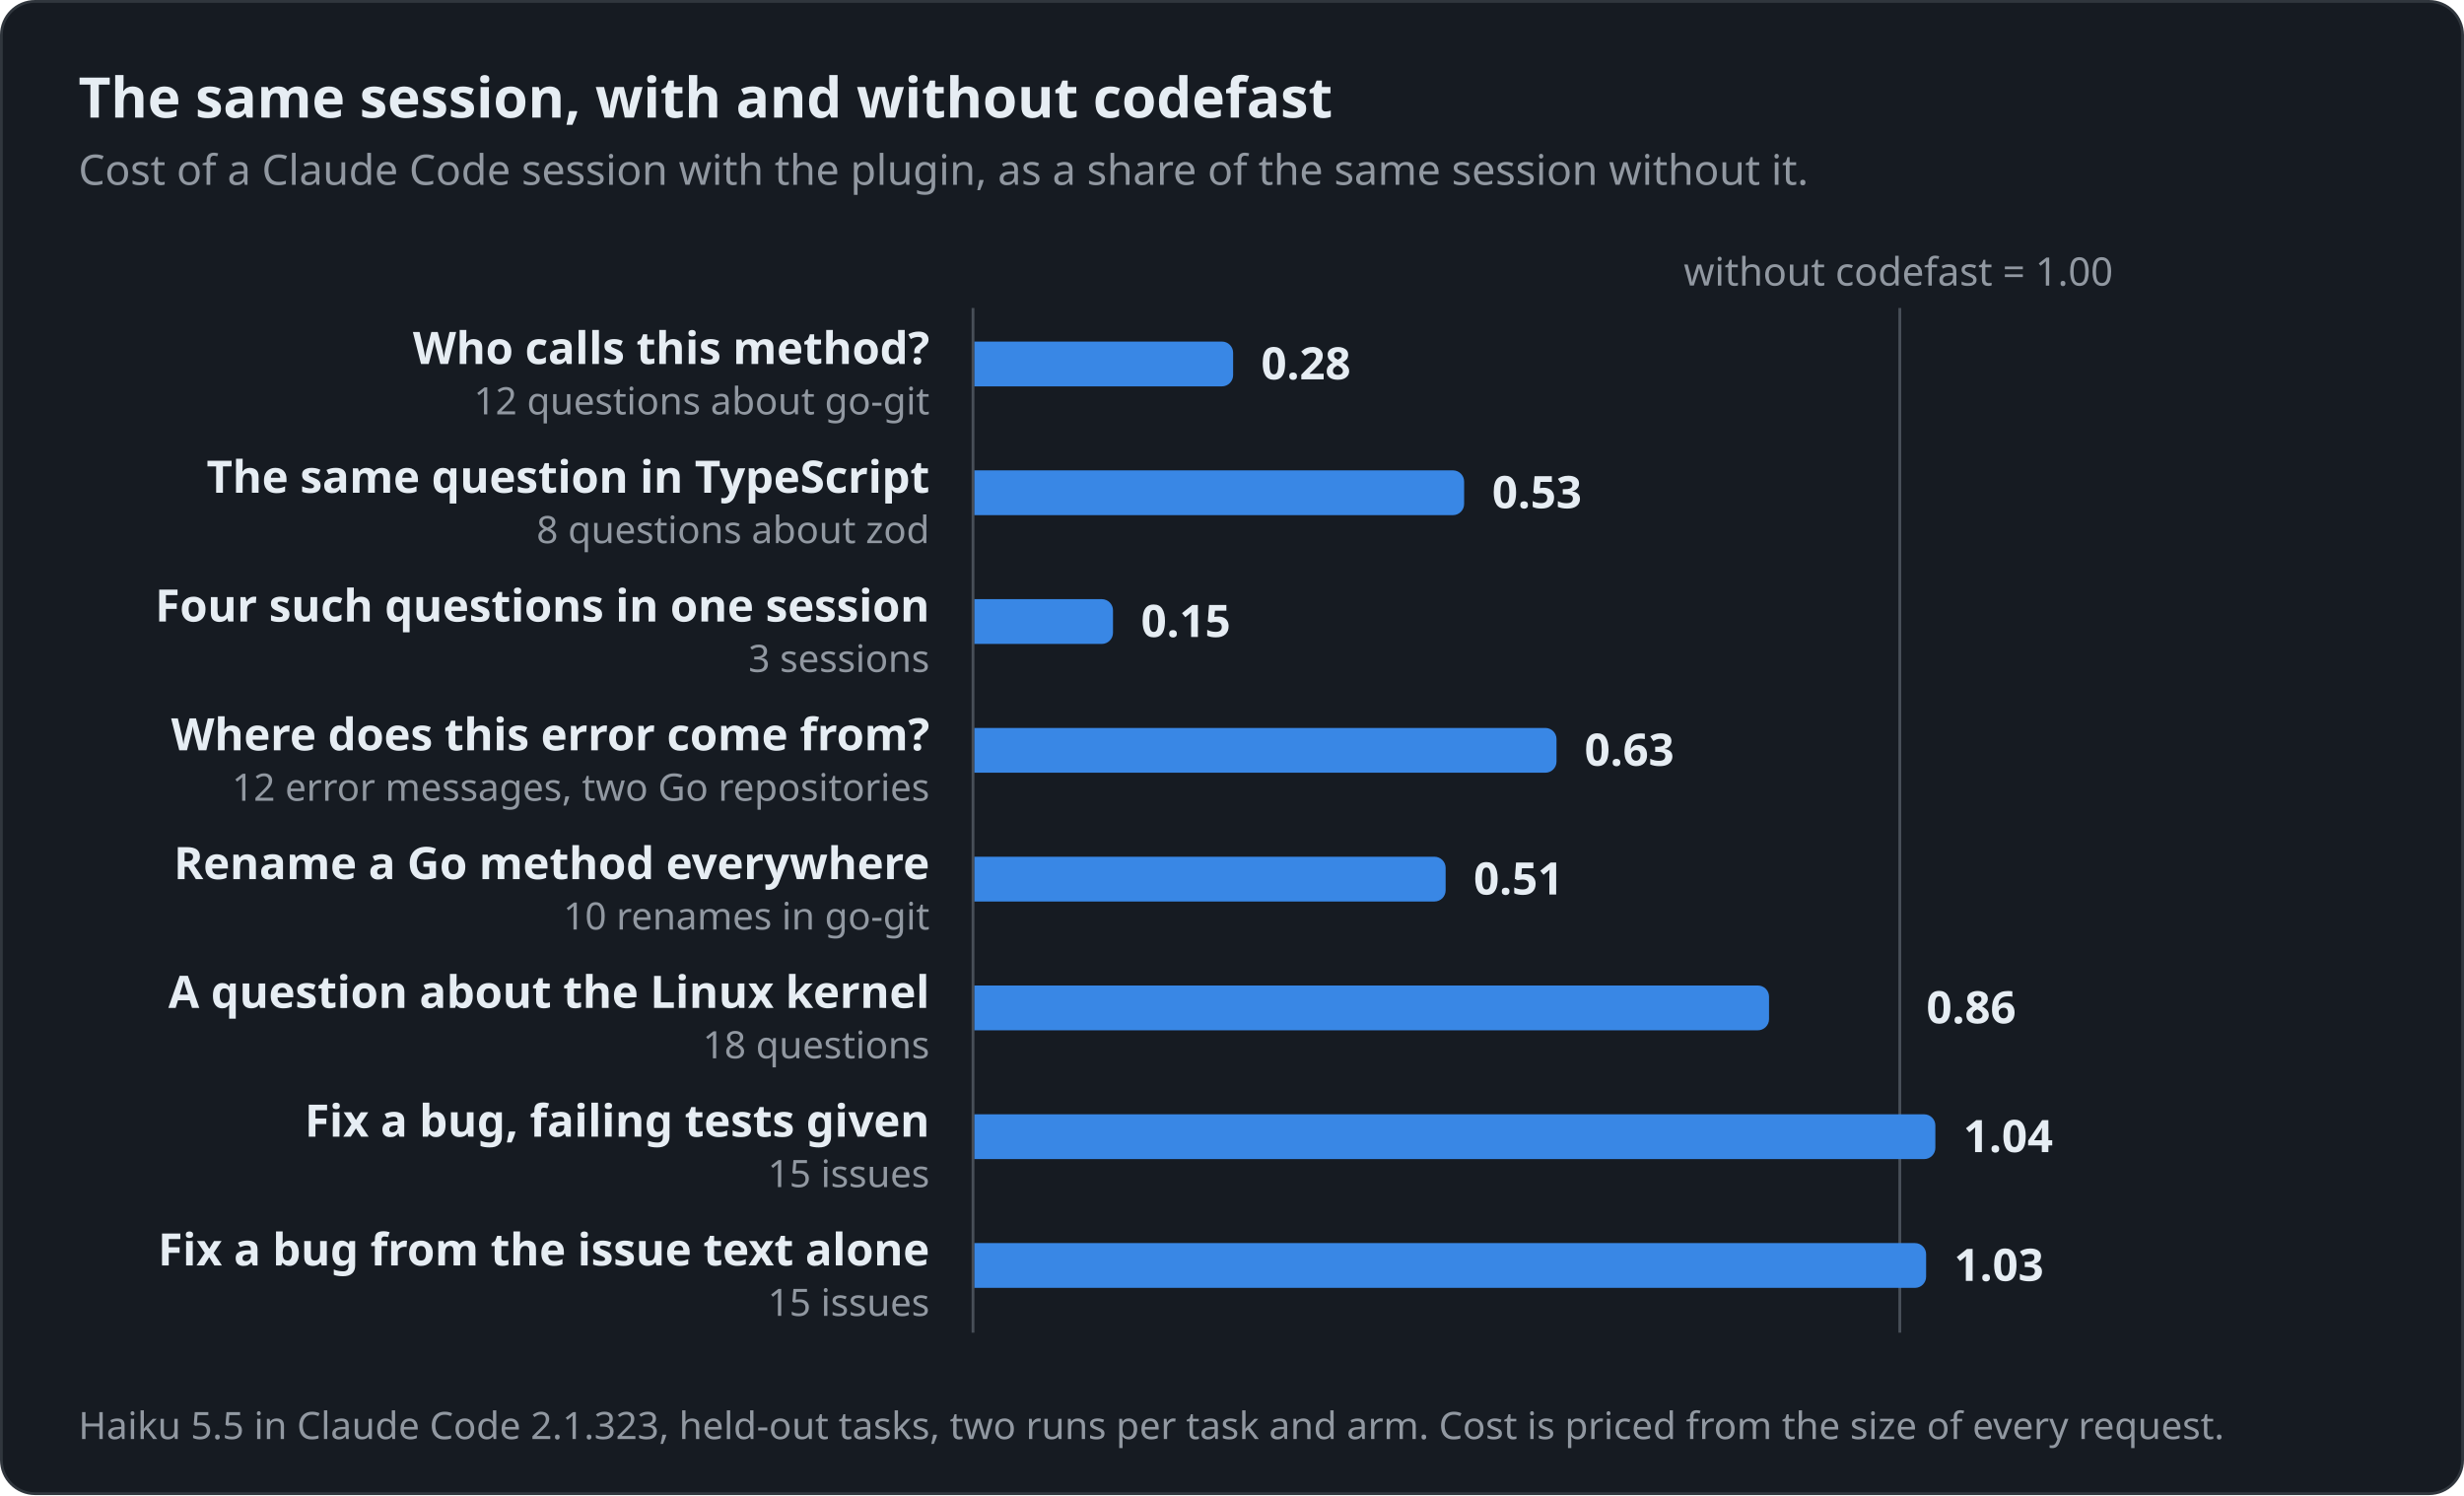
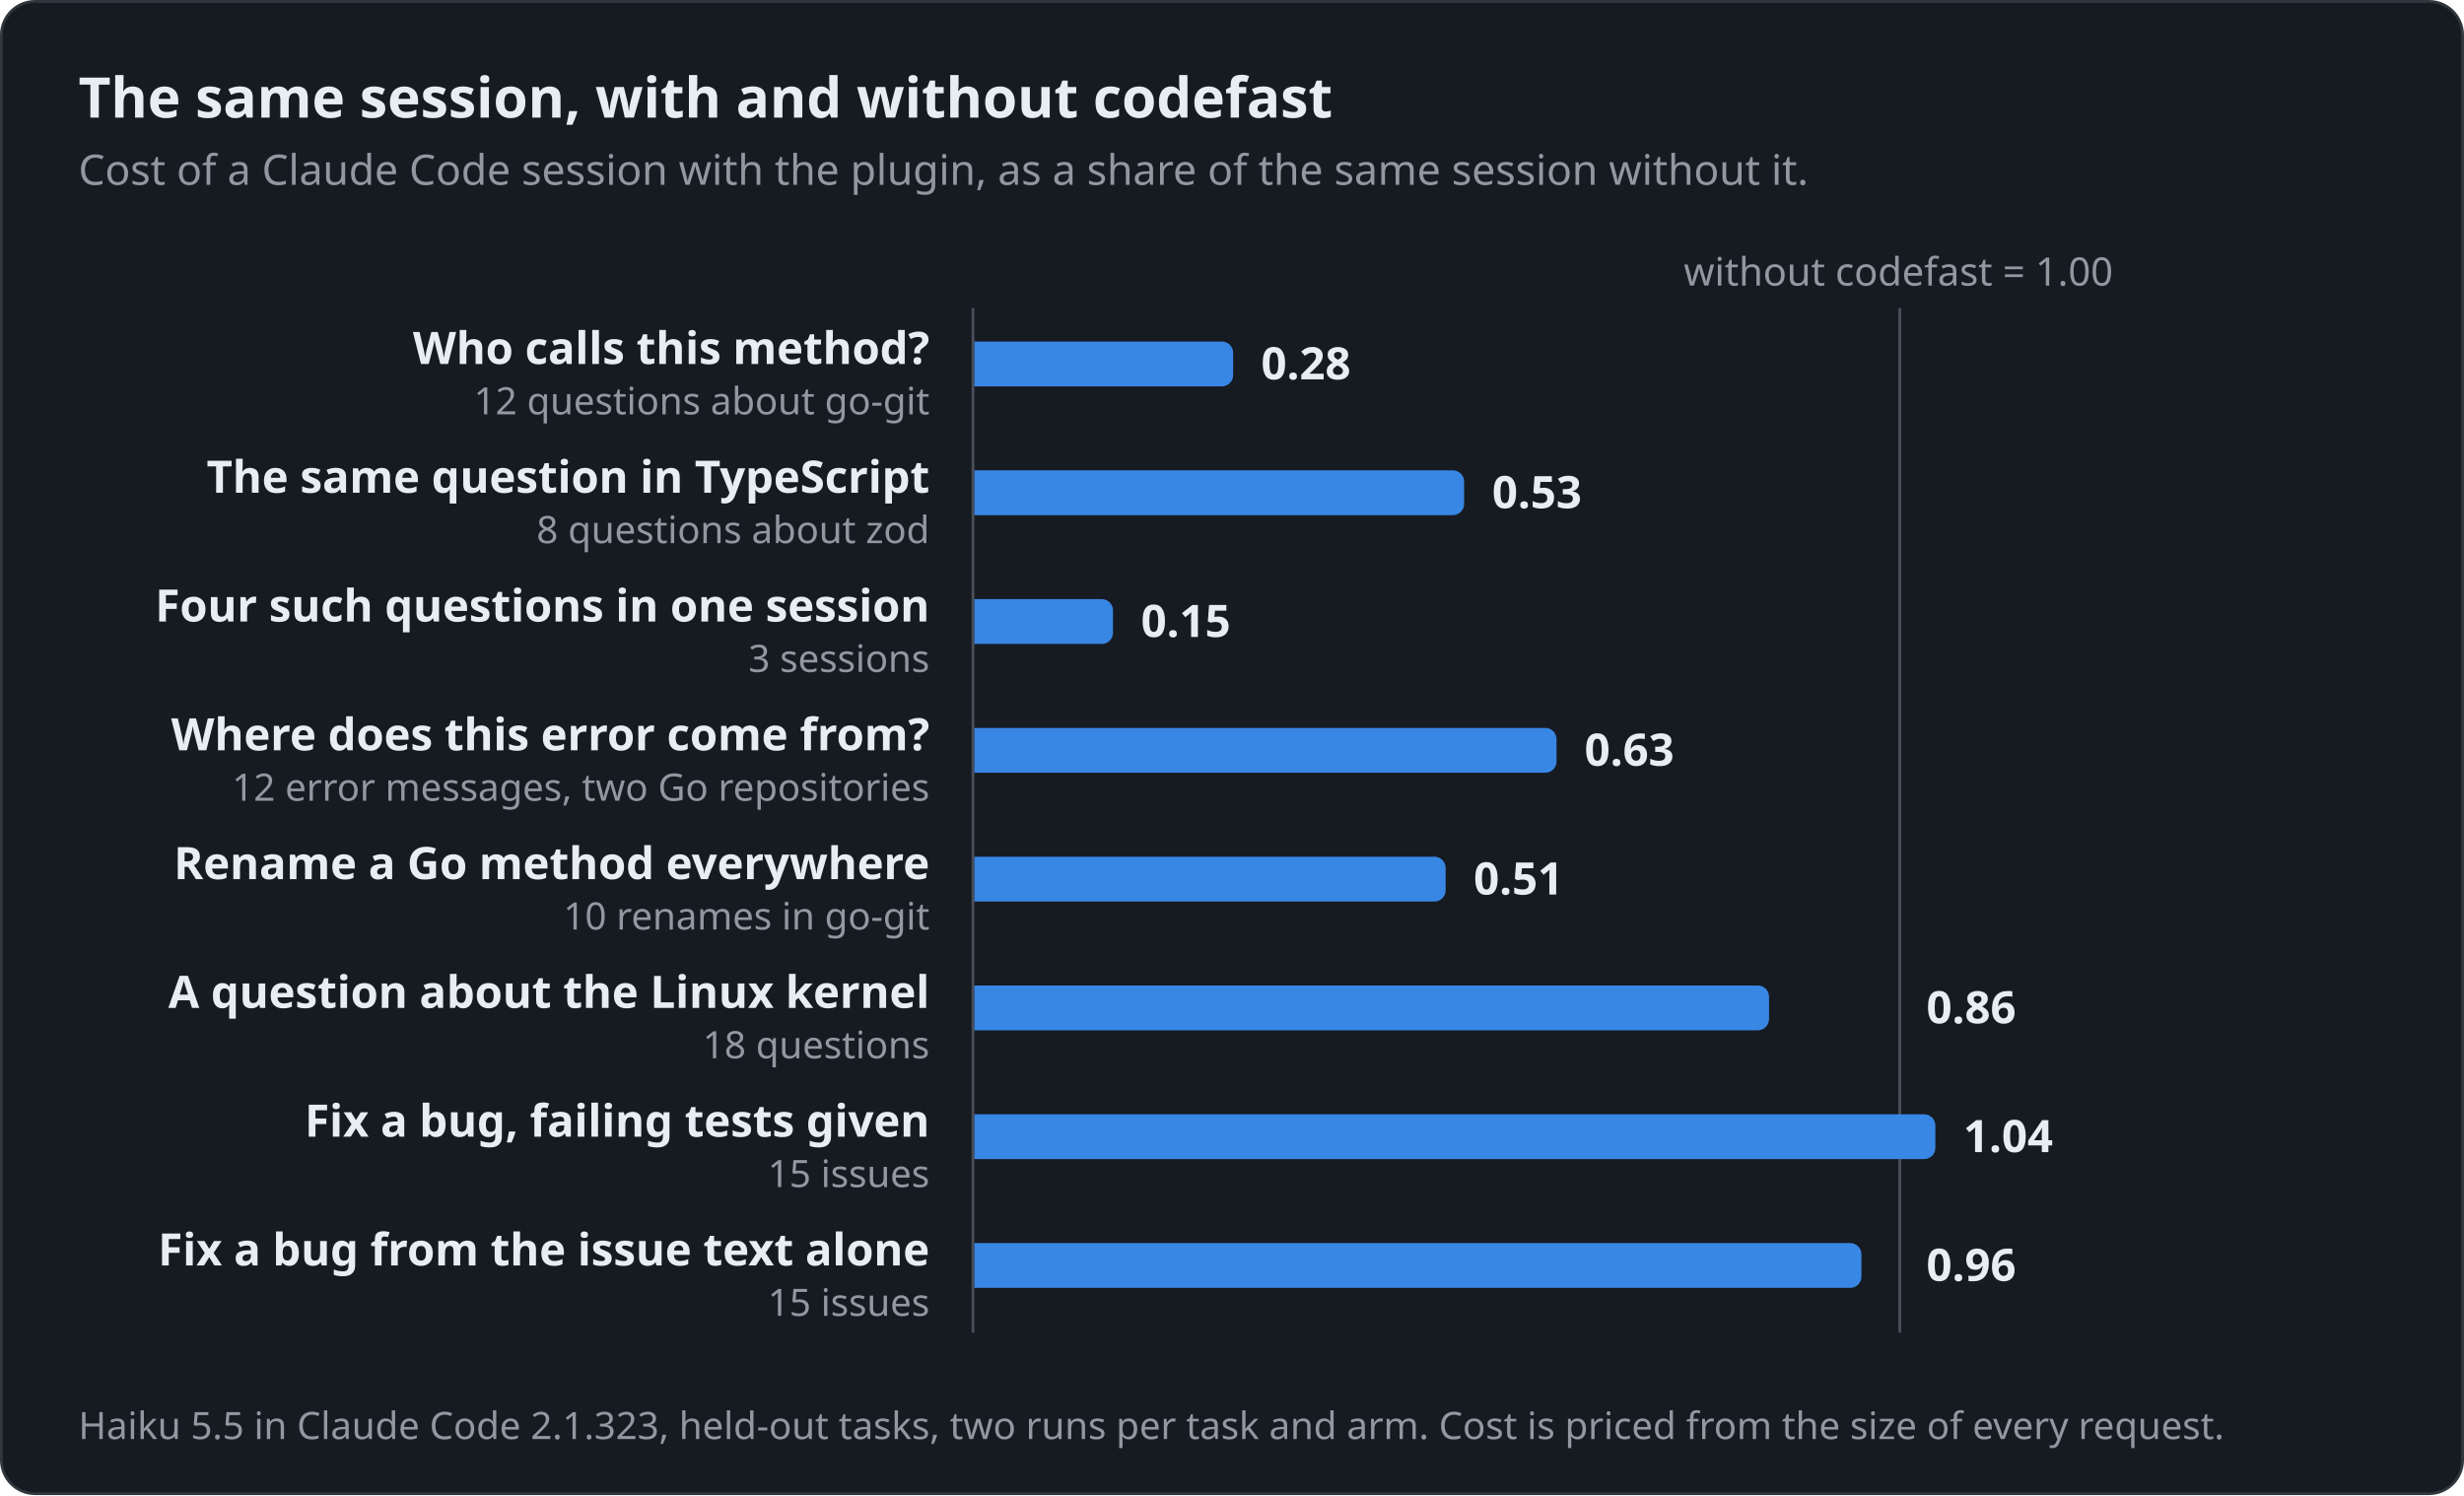
<svg xmlns="http://www.w3.org/2000/svg" width="880" height="534" viewBox="0 0 880 534" role="img" aria-labelledby="t d" font-family="-apple-system, BlinkMacSystemFont, 'Segoe UI', 'Noto Sans', Helvetica, Arial, sans-serif">
  <rect x="0.5" y="0.5" width="879" height="533" rx="12" fill="#161b22" stroke="#30363d" />
  <text x="28" y="42" font-size="20" font-weight="600" fill="#e6edf3">The same session, with and without codefast</text>
  <text x="28" y="66" font-size="15" fill="#9198a1">Cost of a Claude Code session with the plugin, as a share of the same session without it.</text>
  <path d="M347.5 110V476" stroke="#484f58" />
  <path d="M678.5 110V476" stroke="#484f58" />
  <text x="678" y="102" font-size="14" fill="#9198a1" text-anchor="middle">without codefast = 1.00</text>
  <text x="332" y="130" font-size="16" font-weight="600" fill="#e6edf3" text-anchor="end">Who calls this method?</text>
  <text x="332" y="148" font-size="13.5" fill="#9198a1" text-anchor="end">12 questions about go-git</text>
  <path fill="#3987e5" d="M348 122h88.40a4 4 0 0 1 4 4v8a4 4 0 0 1 -4 4h-88.40z" />
  <text x="450.40" y="135.5" font-size="16" font-weight="600" fill="#e6edf3">0.28</text>
  <text x="332" y="176" font-size="16" font-weight="600" fill="#e6edf3" text-anchor="end">The same question in TypeScript</text>
  <text x="332" y="194" font-size="13.5" fill="#9198a1" text-anchor="end">8 questions about zod</text>
  <path fill="#3987e5" d="M348 168h170.90a4 4 0 0 1 4 4v8a4 4 0 0 1 -4 4h-170.90z" />
  <text x="532.90" y="181.5" font-size="16" font-weight="600" fill="#e6edf3">0.53</text>
  <text x="332" y="222" font-size="16" font-weight="600" fill="#e6edf3" text-anchor="end">Four such questions in one session</text>
  <text x="332" y="240" font-size="13.5" fill="#9198a1" text-anchor="end">3 sessions</text>
  <path fill="#3987e5" d="M348 214h45.50a4 4 0 0 1 4 4v8a4 4 0 0 1 -4 4h-45.50z" />
  <text x="407.50" y="227.5" font-size="16" font-weight="600" fill="#e6edf3">0.15</text>
  <text x="332" y="268" font-size="16" font-weight="600" fill="#e6edf3" text-anchor="end">Where does this error come from?</text>
  <text x="332" y="286" font-size="13.5" fill="#9198a1" text-anchor="end">12 error messages, two Go repositories</text>
  <path fill="#3987e5" d="M348 260h203.90a4 4 0 0 1 4 4v8a4 4 0 0 1 -4 4h-203.90z" />
  <text x="565.90" y="273.5" font-size="16" font-weight="600" fill="#e6edf3">0.63</text>
  <text x="332" y="314" font-size="16" font-weight="600" fill="#e6edf3" text-anchor="end">Rename a Go method everywhere</text>
  <text x="332" y="332" font-size="13.5" fill="#9198a1" text-anchor="end">10 renames in go-git</text>
  <path fill="#3987e5" d="M348 306h164.30a4 4 0 0 1 4 4v8a4 4 0 0 1 -4 4h-164.30z" />
  <text x="526.30" y="319.5" font-size="16" font-weight="600" fill="#e6edf3">0.51</text>
  <text x="332" y="360" font-size="16" font-weight="600" fill="#e6edf3" text-anchor="end">A question about the Linux kernel</text>
  <text x="332" y="378" font-size="13.5" fill="#9198a1" text-anchor="end">18 questions</text>
  <path fill="#3987e5" d="M348 352h279.80a4 4 0 0 1 4 4v8a4 4 0 0 1 -4 4h-279.80z" />
  <text x="688.00" y="365.5" font-size="16" font-weight="600" fill="#e6edf3">0.86</text>
  <text x="332" y="406" font-size="16" font-weight="600" fill="#e6edf3" text-anchor="end">Fix a bug, failing tests given</text>
  <text x="332" y="424" font-size="13.5" fill="#9198a1" text-anchor="end">15 issues</text>
  <path fill="#3987e5" d="M348 398h339.20a4 4 0 0 1 4 4v8a4 4 0 0 1 -4 4h-339.20z" />
  <text x="701.20" y="411.5" font-size="16" font-weight="600" fill="#e6edf3">1.04</text>
  <text x="332" y="452" font-size="16" font-weight="600" fill="#e6edf3" text-anchor="end">Fix a bug from the issue text alone</text>
  <text x="332" y="470" font-size="13.5" fill="#9198a1" text-anchor="end">15 issues</text>
-   <path fill="#3987e5" d="M348 444h335.90a4 4 0 0 1 4 4v8a4 4 0 0 1 -4 4h-335.90z" />
-   <text x="697.90" y="457.5" font-size="16" font-weight="600" fill="#e6edf3">1.03</text>
+   <path fill="#3987e5" d="M348 444h312.80a4 4 0 0 1 4 4v8a4 4 0 0 1 -4 4h-312.80z" />
+   <text x="688.00" y="457.5" font-size="16" font-weight="600" fill="#e6edf3">0.96</text>
  <text x="28" y="514" font-size="13.5" fill="#9198a1">Haiku 5.5 in Claude Code 2.1.323, held-out tasks, two runs per task and arm. Cost is priced from the size of every request.</text>
</svg>
